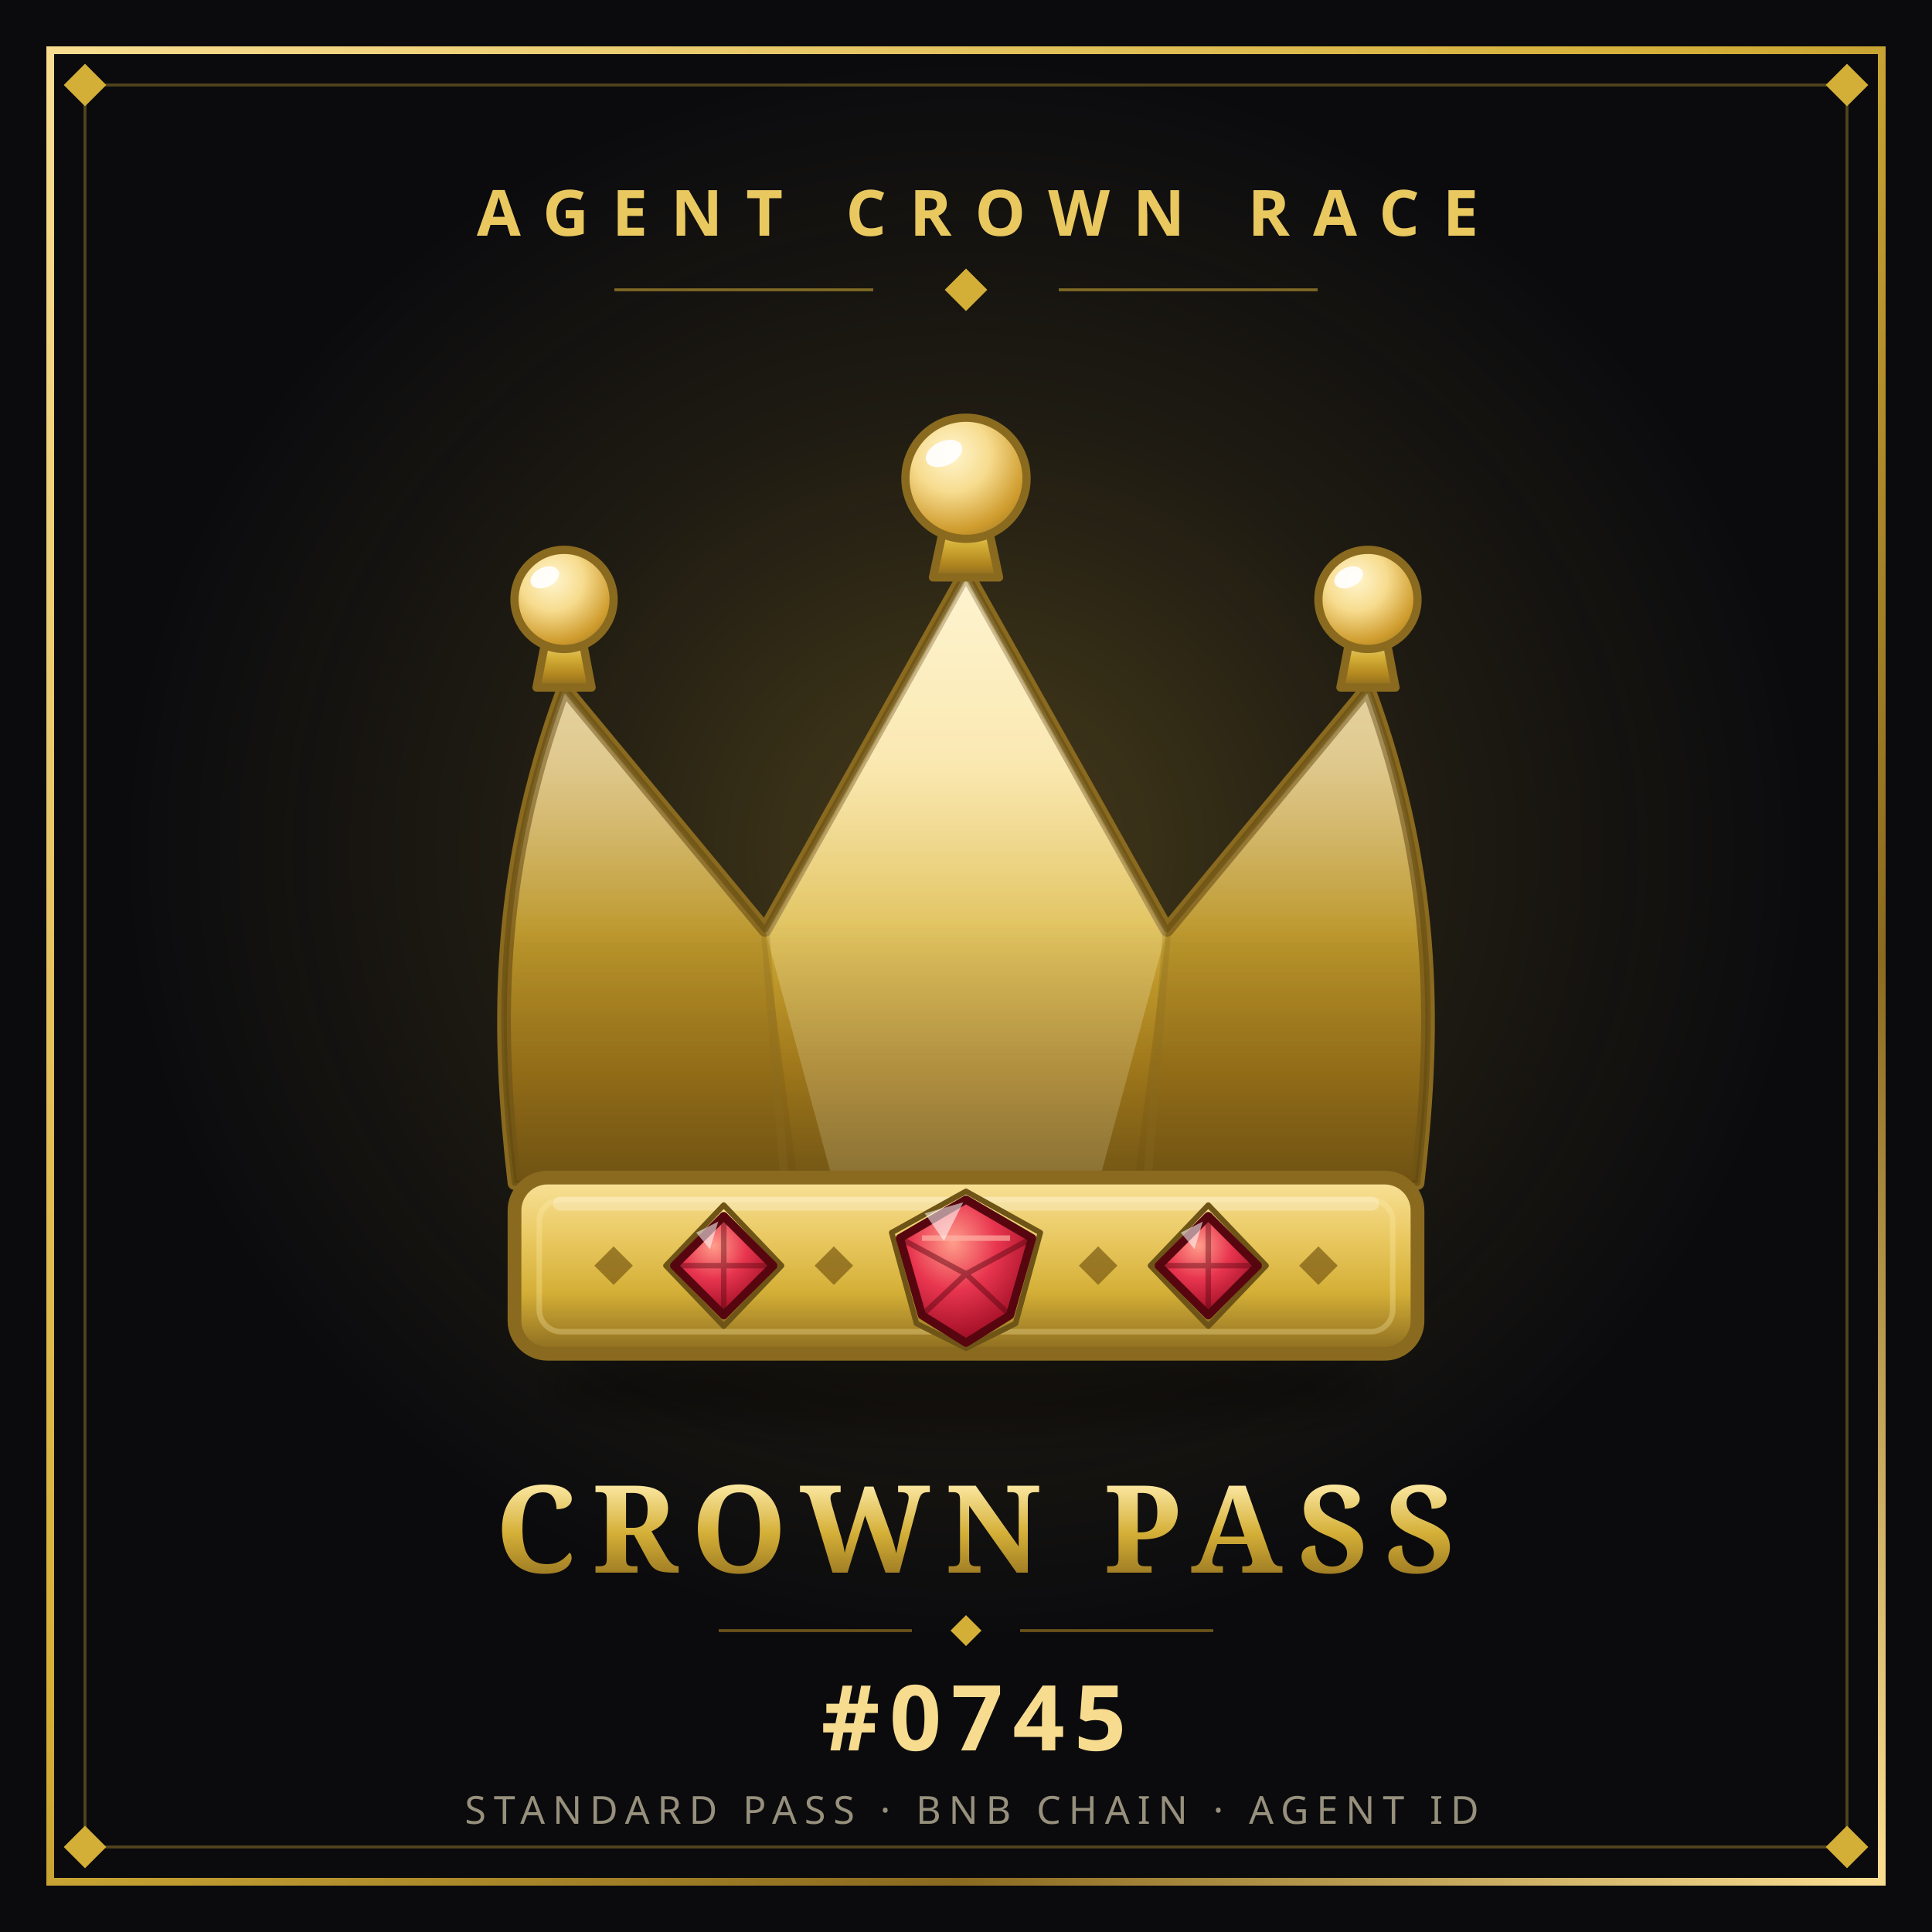
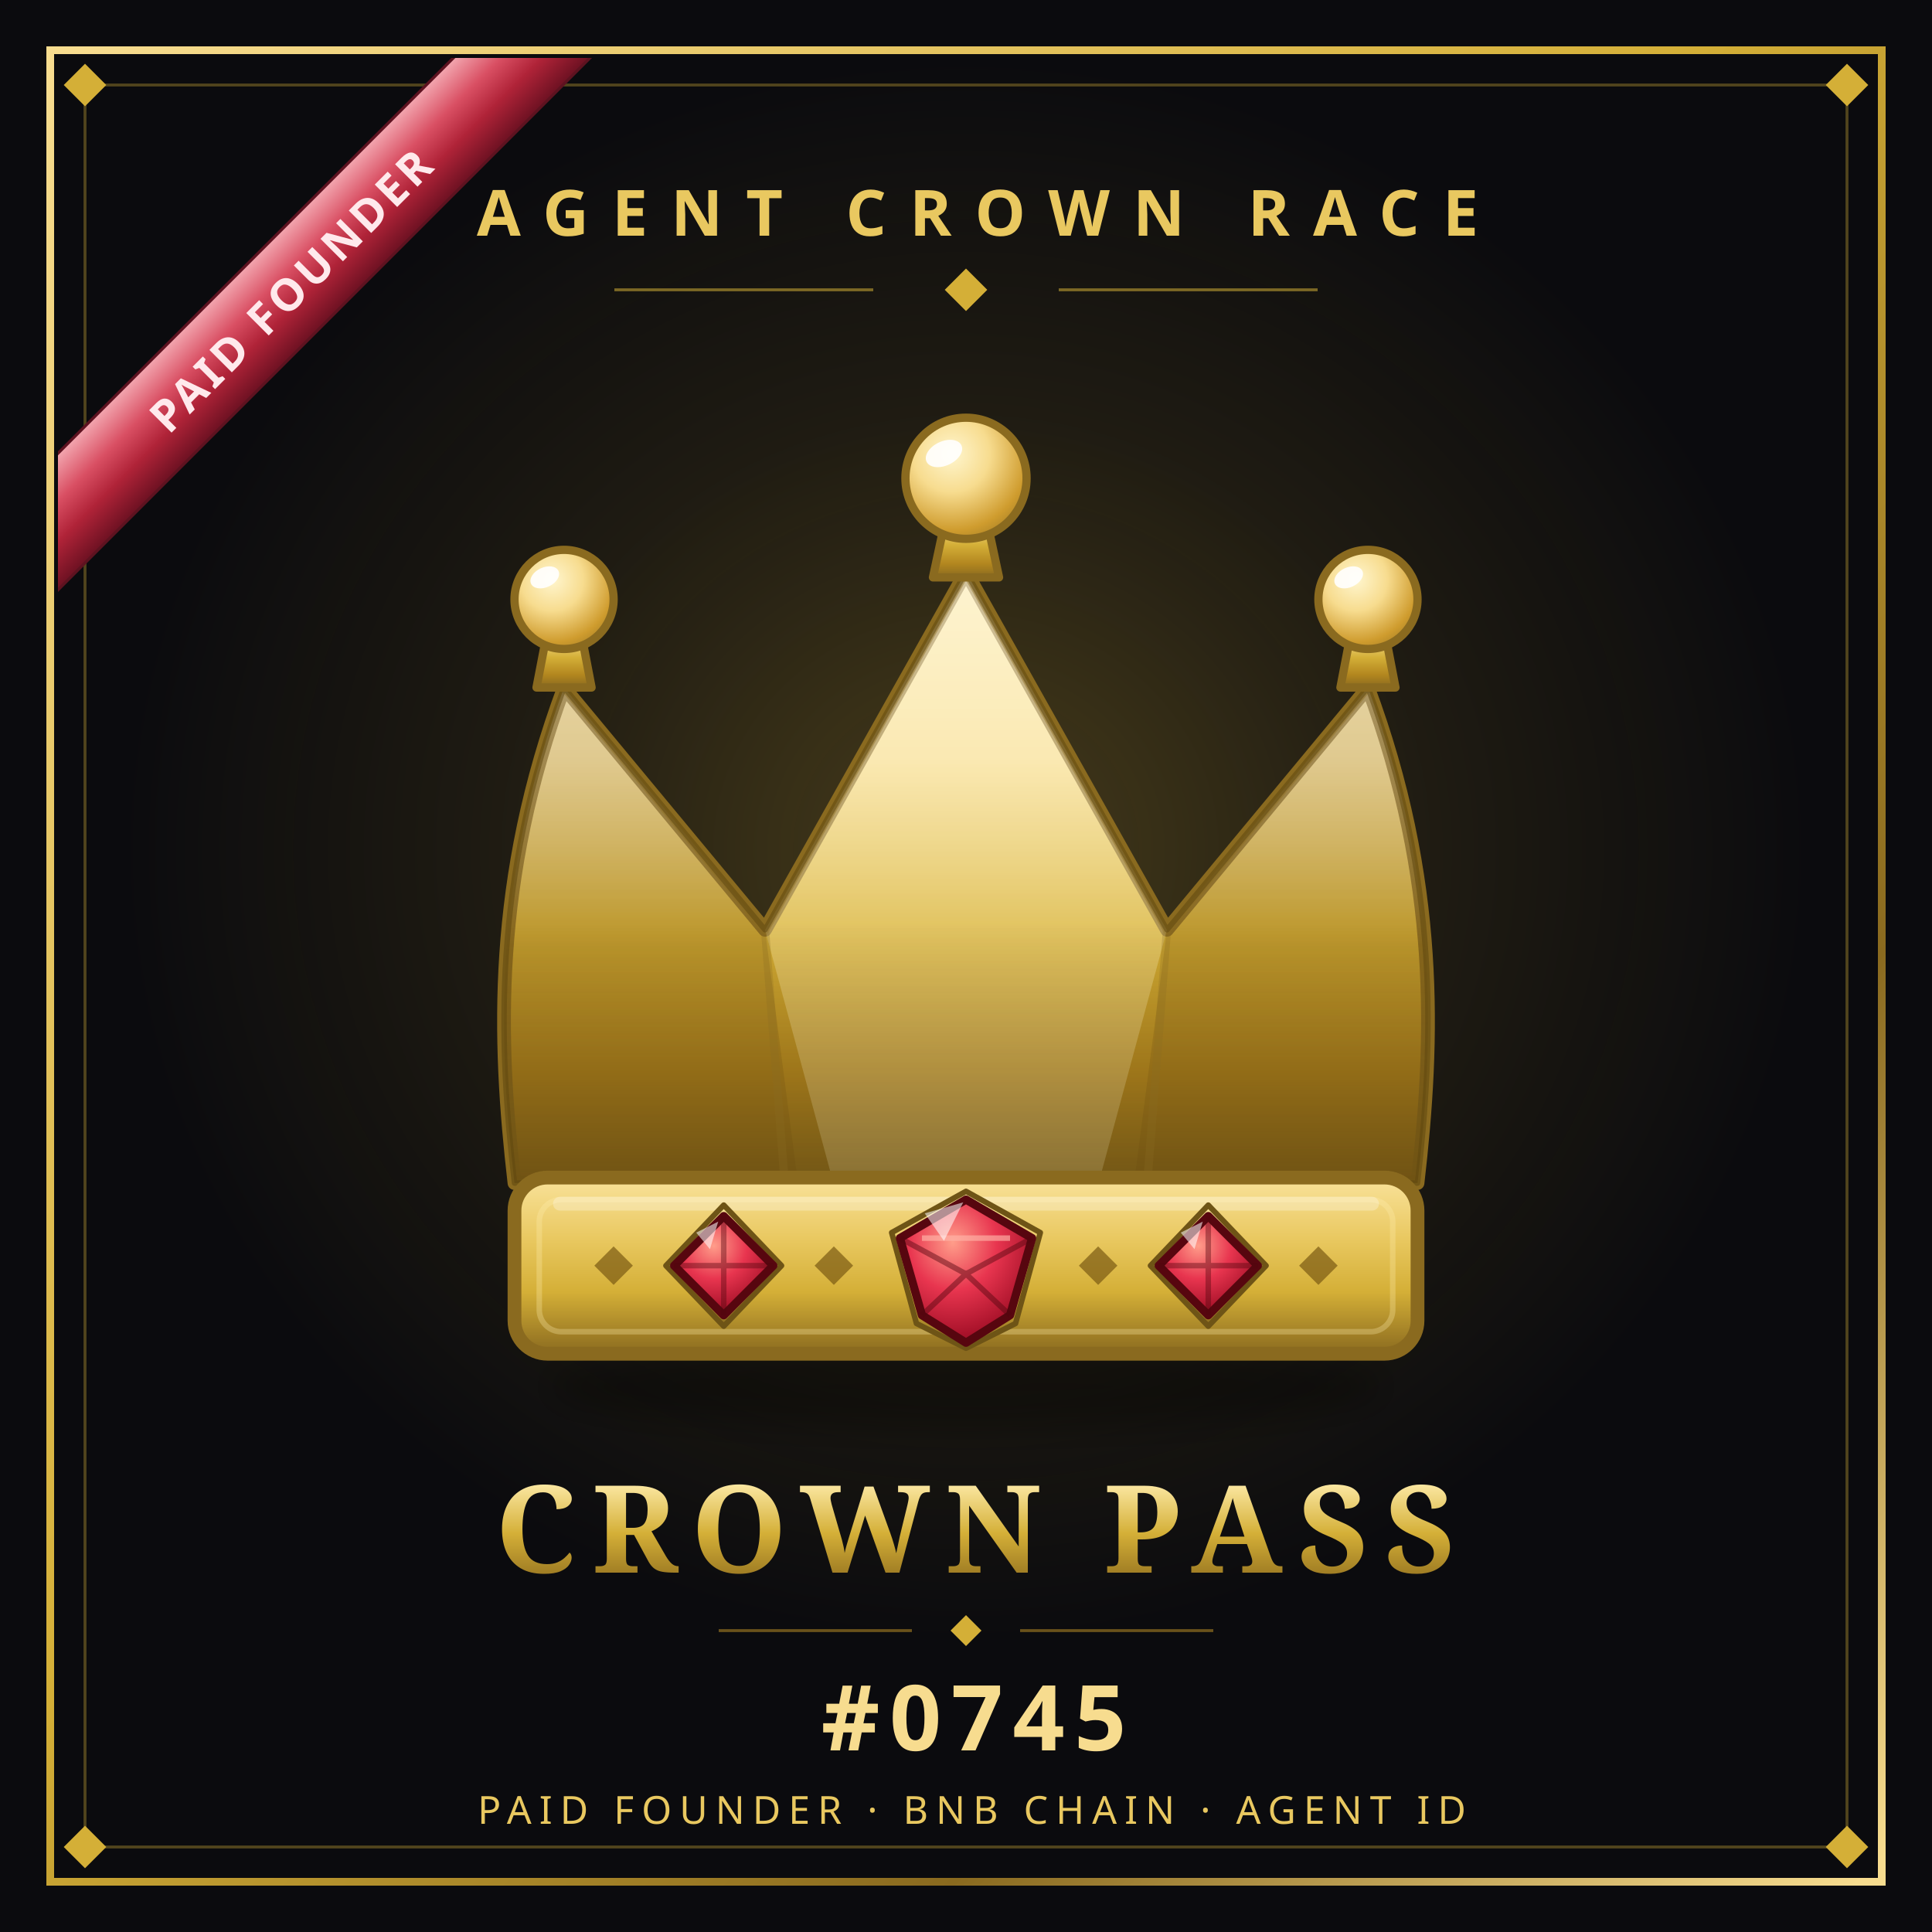
<svg xmlns="http://www.w3.org/2000/svg" viewBox="0 0 1000 1000" role="img" aria-label="Crown Pass #0745">
  <defs>
    <radialGradient id="passGlow" cx=".5" cy=".5" r=".5">
      <stop offset="0" stop-color="#d4af37" stop-opacity=".30" />
      <stop offset=".55" stop-color="#d4af37" stop-opacity=".10" />
      <stop offset="1" stop-color="#d4af37" stop-opacity="0" />
    </radialGradient>
    <linearGradient id="frameGold" x1="0" y1="0" x2="1" y2="1">
      <stop offset="0" stop-color="#f7dc8f" />
      <stop offset=".45" stop-color="#d4af37" />
      <stop offset=".75" stop-color="#8a6a1f" />
      <stop offset="1" stop-color="#f7dc8f" />
    </linearGradient>
    <linearGradient id="titleGold" x1="0" y1="0" x2="0" y2="1">
      <stop offset="0" stop-color="#fbe7a1" />
      <stop offset=".55" stop-color="#d4af37" />
      <stop offset="1" stop-color="#a07d24" />
    </linearGradient>
    <clipPath id="cardClip">
      <rect x="30" y="30" width="940" height="940" />
    </clipPath>
  </defs>
  <defs>
+     <linearGradient id="founderBand" x1="0" y1="0" x2="0" y2="1">
+       <stop offset="0" stop-color="#f3a7b0" />
+       <stop offset=".35" stop-color="#d94f63" />
+       <stop offset=".65" stop-color="#b02338" />
+       <stop offset="1" stop-color="#6d1122" />
+     </linearGradient>
    <linearGradient id="goldBody" x1="0" y1="0" x2="0" y2="1">
      <stop offset="0" stop-color="#fbe7a1" />
      <stop offset=".3" stop-color="#f7dc8f" />
      <stop offset=".58" stop-color="#d4af37" />
      <stop offset=".82" stop-color="#b3871f" />
      <stop offset="1" stop-color="#8a6a1f" />
    </linearGradient>
    <linearGradient id="goldBand" x1="0" y1="0" x2="0" y2="1">
      <stop offset="0" stop-color="#f9e29a" />
      <stop offset=".35" stop-color="#e9c860" />
      <stop offset=".65" stop-color="#d4af37" />
      <stop offset="1" stop-color="#8a6a1f" />
    </linearGradient>
    <radialGradient id="orbGrad" cx=".38" cy=".3" r=".9">
      <stop offset="0" stop-color="#fff6cf" />
      <stop offset=".35" stop-color="#f7dc8f" />
      <stop offset=".7" stop-color="#cf9c2e" />
      <stop offset="1" stop-color="#8a6a1f" />
    </radialGradient>
    <radialGradient id="rubyGrad" cx=".4" cy=".3" r=".95">
      <stop offset="0" stop-color="#ff9d8a" />
      <stop offset=".35" stop-color="#e8354f" />
      <stop offset=".68" stop-color="#a8122a" />
      <stop offset="1" stop-color="#5f0815" />
    </radialGradient>
    <linearGradient id="sheenGrad" x1="0" y1="0" x2="0" y2="1">
      <stop offset="0" stop-color="#ffffff" stop-opacity=".5" />
      <stop offset="1" stop-color="#ffffff" stop-opacity="0" />
    </linearGradient>
    <linearGradient id="shadeGrad" x1="0" y1="0" x2="0" y2="1">
      <stop offset="0" stop-color="#463004" stop-opacity="0" />
      <stop offset="1" stop-color="#463004" stop-opacity=".38" />
    </linearGradient>
    <filter id="blur6" x="-40%" y="-40%" width="180%" height="180%">
      <feGaussianBlur stdDeviation="6" />
    </filter>
    <clipPath id="bodyClip">
      <path d="M92 332 C86 280 84 222 110 152 L183 240 L256 110 L329 240 L402 152 C428 222 426 280 420 332 Z" />
    </clipPath>
  </defs>
  <rect width="1000" height="1000" fill="#0b0b0e" />
  <ellipse cx="500" cy="440" rx="440" ry="410" fill="url(#passGlow)" />
  <rect x="26" y="26" width="948" height="948" fill="none" stroke="url(#frameGold)" stroke-width="4" />
  <rect x="44" y="44" width="912" height="912" fill="none" stroke="#d4af37" stroke-width="1.5" opacity=".35" />
  <path d="M44 33 L55 44 L44 55 L33 44 Z" fill="#d4af37" />
  <path d="M956 33 L967 44 L956 55 L945 44 Z" fill="#d4af37" />
  <path d="M44 945 L55 956 L44 967 L33 956 Z" fill="#d4af37" />
  <path d="M956 945 L967 956 L956 967 L945 956 Z" fill="#d4af37" />
  <text x="506" y="122" text-anchor="middle" font-family="'Noto Sans', Arial, sans-serif" font-size="33" font-weight="600" letter-spacing="12" fill="#e9c860">AGENT CROWN RACE</text>
  <g stroke="#d4af37" opacity=".55">
    <path d="M318 150 H452 M548 150 H682" stroke-width="1.5" />
  </g>
  <path d="M500 139 L511 150 L500 161 L489 150 Z" fill="#d4af37" />
  <svg x="215" y="182" width="570" height="570" viewBox="56 30 400 400">
    <g id="crown">
      <ellipse cx="256" cy="406" rx="152" ry="15" fill="#000000" opacity=".30" filter="url(#blur6)" />
      <path d="M92 332 C86 280 84 222 110 152 L183 240 L256 110 L329 240 L402 152 C428 222 426 280 420 332 Z" fill="url(#goldBody)" stroke="#8a6a1f" stroke-width="5" stroke-linejoin="round" />
      <g clip-path="url(#bodyClip)">
        <polygon points="60,340 110,140 183,240 196,340" fill="#7a5a12" opacity=".26" />
        <polygon points="452,340 402,140 329,240 316,340" fill="#7a5a12" opacity=".26" />
        <polygon points="183,240 256,110 329,240 302,340 210,340" fill="#fff3bc" opacity=".30" />
        <rect x="60" y="96" width="392" height="150" fill="url(#sheenGrad)" />
        <rect x="60" y="238" width="392" height="102" fill="url(#shadeGrad)" />
      </g>
      <g stroke="#8a6a1f" stroke-width="3" opacity=".45" fill="none">
        <path d="M110 152 L183 240 L256 110 L329 240 L402 152" />
        <path d="M183 240 L190 330 M329 240 L322 330" opacity=".6" />
      </g>
      <path d="M92 332 C86 280 84 222 110 152 L183 240 L256 110 L329 240 L402 152 C428 222 426 280 420 332 Z" fill="none" stroke="#5f470e" stroke-width="2" stroke-linejoin="round" opacity=".55" />
      <path d="M100 152 L120 152 L115 126 L105 126 Z" fill="url(#goldBody)" stroke="#8a6a1f" stroke-width="3" stroke-linejoin="round" />
      <path d="M244 112 L268 112 L262 84 L250 84 Z" fill="url(#goldBody)" stroke="#8a6a1f" stroke-width="3" stroke-linejoin="round" />
      <path d="M392 152 L412 152 L407 126 L397 126 Z" fill="url(#goldBody)" stroke="#8a6a1f" stroke-width="3" stroke-linejoin="round" />
      <g stroke="#8a6a1f" stroke-width="3">
        <circle cx="110" cy="120" r="18" fill="url(#orbGrad)" />
        <circle cx="256" cy="76" r="22" fill="url(#orbGrad)" />
        <circle cx="402" cy="120" r="18" fill="url(#orbGrad)" />
      </g>
      <g fill="#ffffff">
        <ellipse cx="103" cy="112" rx="5.5" ry="3.6" opacity=".9" transform="rotate(-25 103 112)" />
        <ellipse cx="248" cy="67" rx="7" ry="4.4" opacity=".9" transform="rotate(-25 248 67)" />
        <ellipse cx="395" cy="112" rx="5.5" ry="3.6" opacity=".9" transform="rotate(-25 395 112)" />
      </g>
      <rect x="92" y="330" width="328" height="64" rx="12" fill="url(#goldBand)" stroke="#8a6a1f" stroke-width="5" />
      <rect x="101" y="338" width="310" height="48" rx="8" fill="none" stroke="#ffeeb0" stroke-width="2" opacity=".30" />
      <rect x="106" y="337" width="300" height="5" rx="2.5" fill="#ffffff" opacity=".26" />
      <g fill="#7a5a12" opacity=".7">
        <path d="M128 355 L135 362 L128 369 L121 362 Z" />
        <path d="M208 355 L215 362 L208 369 L201 362 Z" />
        <path d="M304 355 L311 362 L304 369 L297 362 Z" />
        <path d="M384 355 L391 362 L384 369 L377 362 Z" />
      </g>
      <g fill="url(#goldBand)" stroke="#6e5416" stroke-width="2" stroke-linejoin="round">
        <polygon points="256,335 283,350 274,383 256,392 238,383 229,350" />
        <polygon points="168,340 189,362 168,384 147,362" />
        <polygon points="344,340 365,362 344,384 323,362" />
      </g>
      <polygon points="256,338 280,352 272,380 256,390 240,380 232,352" fill="url(#rubyGrad)" stroke="#57060f" stroke-width="3" stroke-linejoin="round" />
      <g stroke="#ffb3a7" stroke-width="2" opacity=".65" fill="none">
        <path d="M240 352 L272 352" />
      </g>
      <g stroke="#50040d" stroke-width="2" opacity=".45" fill="none">
        <path d="M232 352 L256 365 L280 352 M240 380 L256 365 L272 380" />
      </g>
      <polygon points="241,343 255,339 248,353" fill="#ffffff" opacity=".55" />
      <g stroke="#57060f" stroke-width="3" stroke-linejoin="round">
        <polygon points="168,344 186,362 168,380 150,362" fill="url(#rubyGrad)" />
        <polygon points="344,344 362,362 344,380 326,362" fill="url(#rubyGrad)" />
      </g>
      <g stroke="#50040d" stroke-width="2" opacity=".4" fill="none">
        <path d="M150 362 L186 362 M168 344 L168 380" />
        <path d="M326 362 L362 362 M344 344 L344 380" />
      </g>
      <g fill="#ffffff" opacity=".55">
        <polygon points="158,350 166,346 163,356" />
        <polygon points="334,350 342,346 339,356" />
      </g>
    </g>
  </svg>
  <text x="505" y="814" text-anchor="middle" font-family="Georgia, 'Noto Serif', serif" font-size="63" font-weight="700" letter-spacing="8" fill="url(#titleGold)">CROWN PASS</text>
  <g stroke="#8a6a1f" opacity=".75">
    <path d="M372 844 H472 M528 844 H628" stroke-width="1.5" />
  </g>
  <path d="M500 836 L508 844 L500 852 L492 844 Z" fill="#d4af37" />
  <text x="504" y="906" text-anchor="middle" font-family="'Noto Sans', Arial, sans-serif" font-size="47" font-weight="600" letter-spacing="5" fill="#f7dc8f">#0745</text>
-   <text x="503" y="944" text-anchor="middle" font-family="'Noto Sans', Arial, sans-serif" font-size="20" letter-spacing="4" fill="#97907c">STANDARD PASS · BNB CHAIN · AGENT ID</text>
+   <text x="503" y="944" text-anchor="middle" font-family="'Noto Sans', Arial, sans-serif" font-size="20" letter-spacing="4" fill="#e9c860">PAID FOUNDER · BNB CHAIN · AGENT ID</text>
+   <g clip-path="url(#cardClip)">
+     <g transform="rotate(-45 150 150)">
+       <rect x="-90" y="125" width="480" height="50" fill="url(#founderBand)" stroke="#5e1220" stroke-width="1.5" />
+       <text x="150" y="159" text-anchor="middle" font-family="'Noto Sans', Arial, sans-serif" font-size="23" font-weight="700" letter-spacing="2" fill="#ffe9ec">PAID FOUNDER</text>
+     </g>
+   </g>
</svg>
